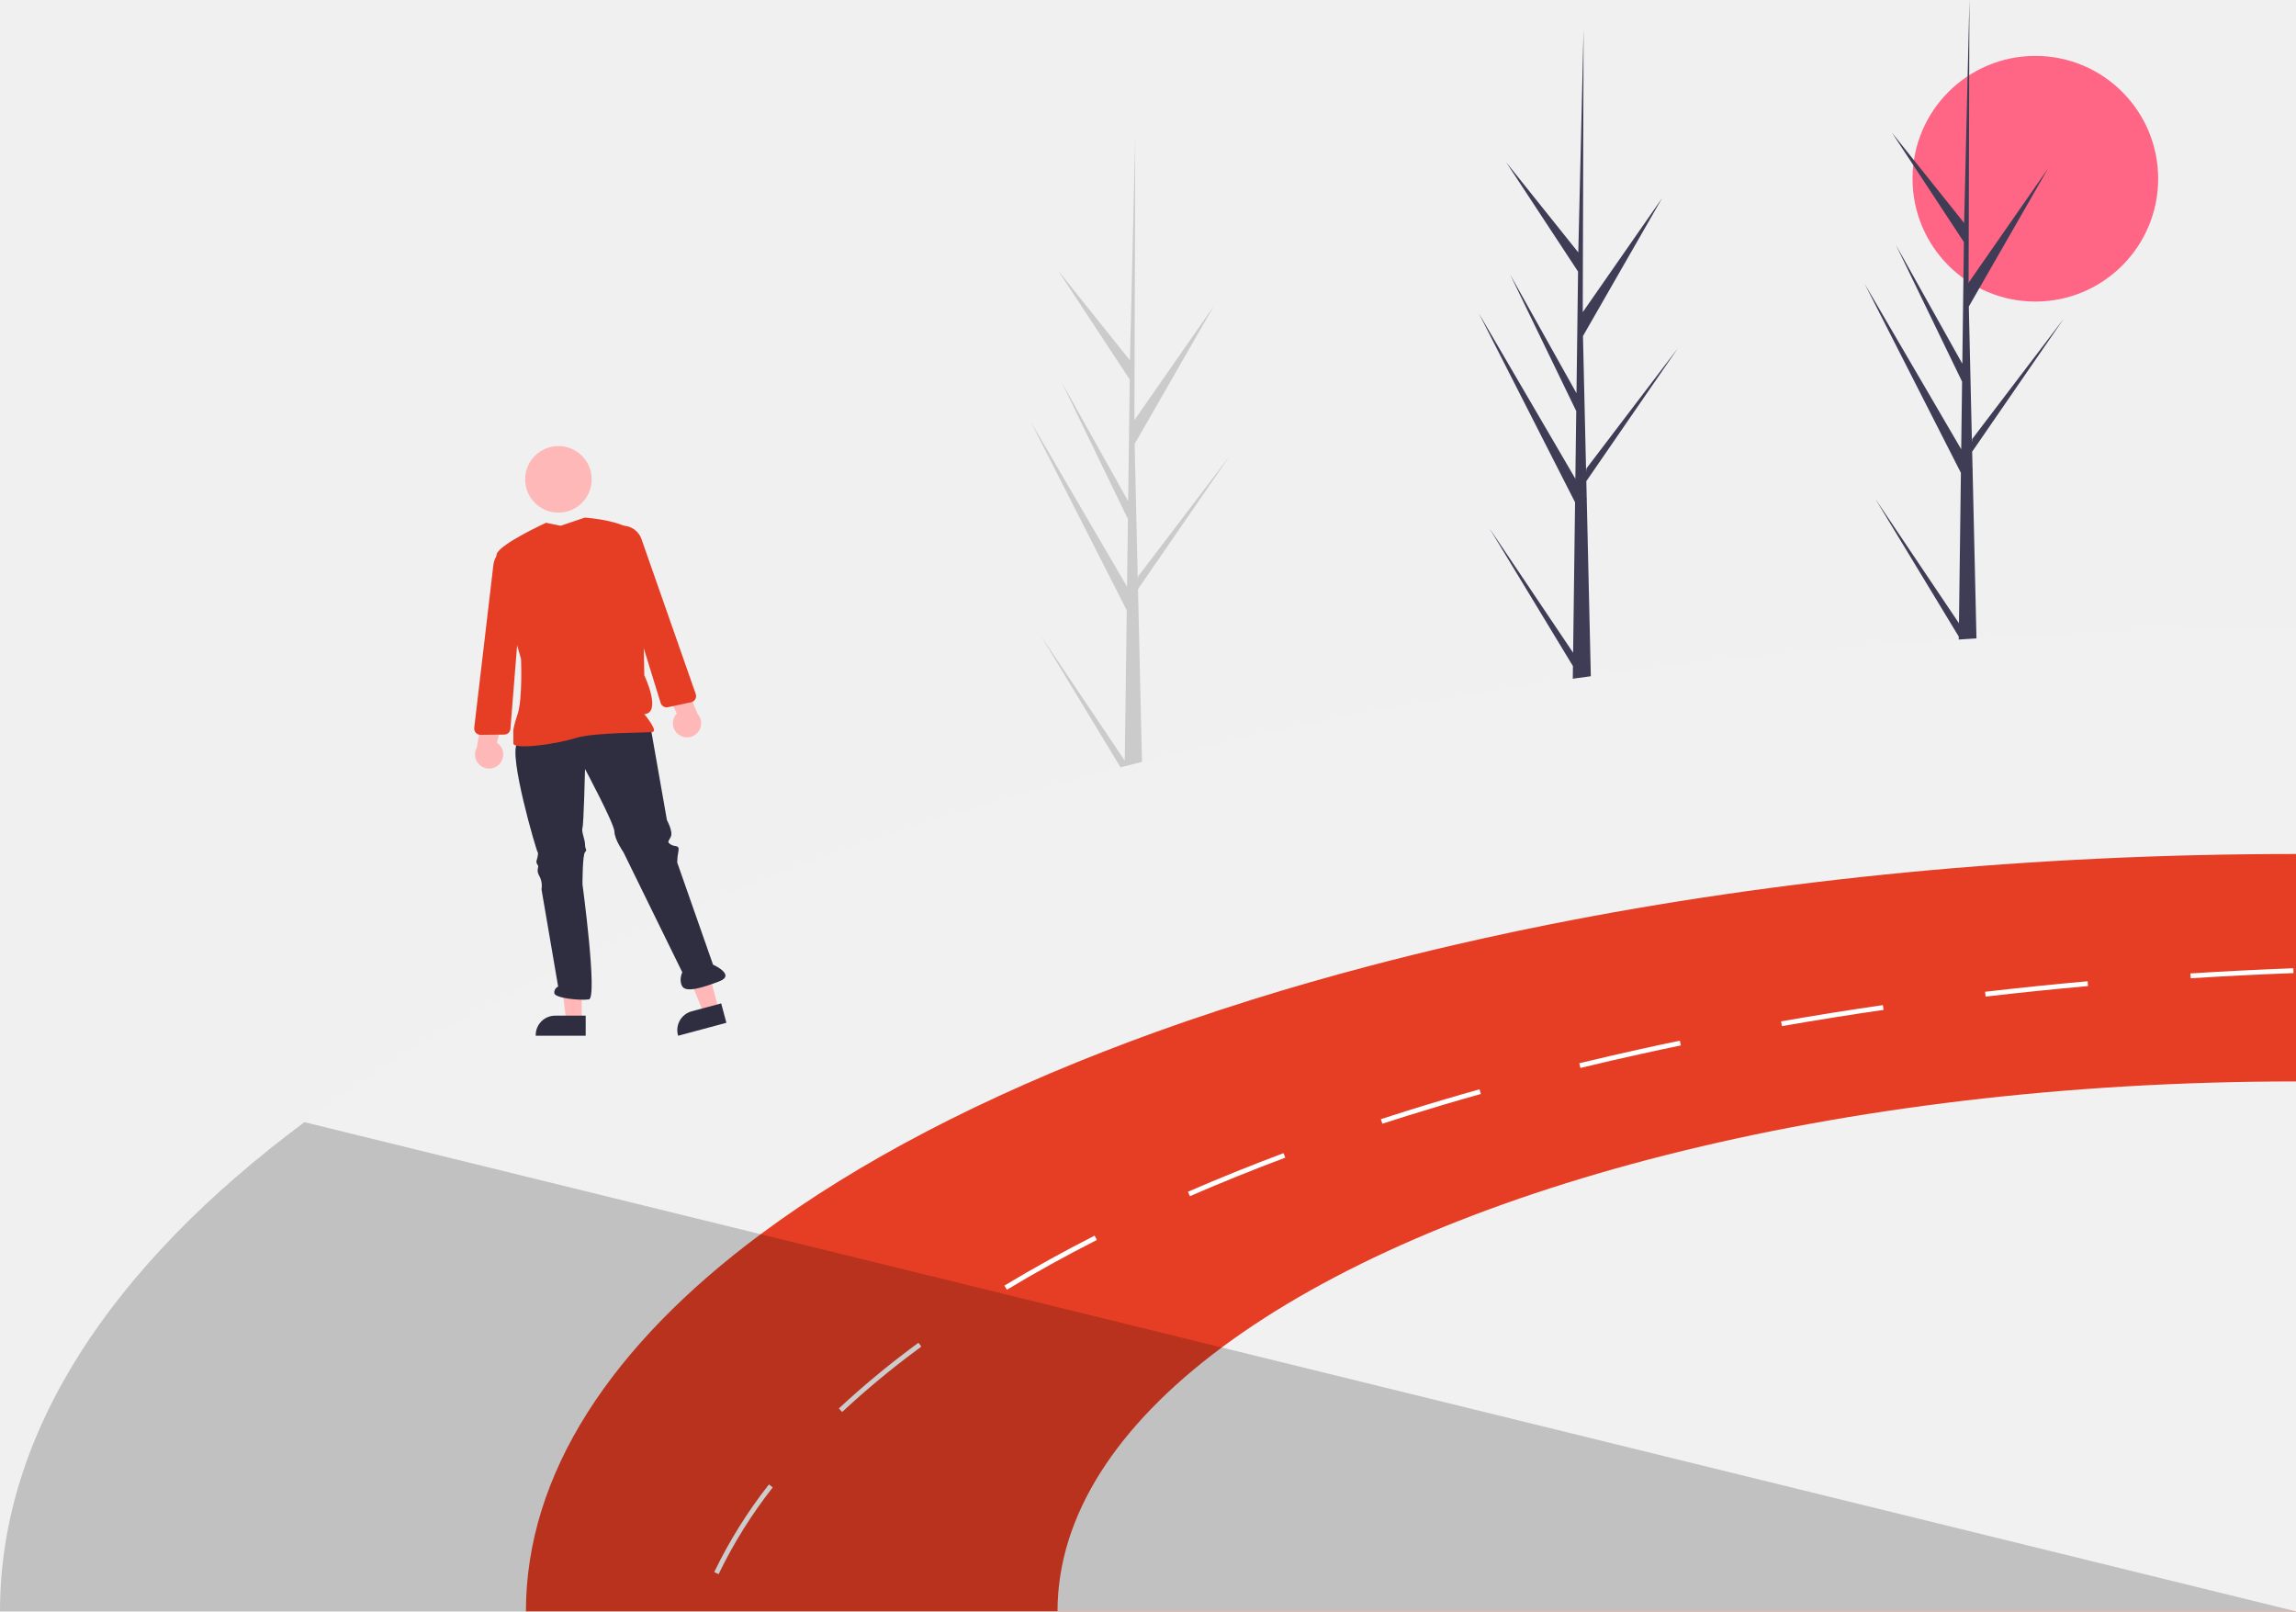
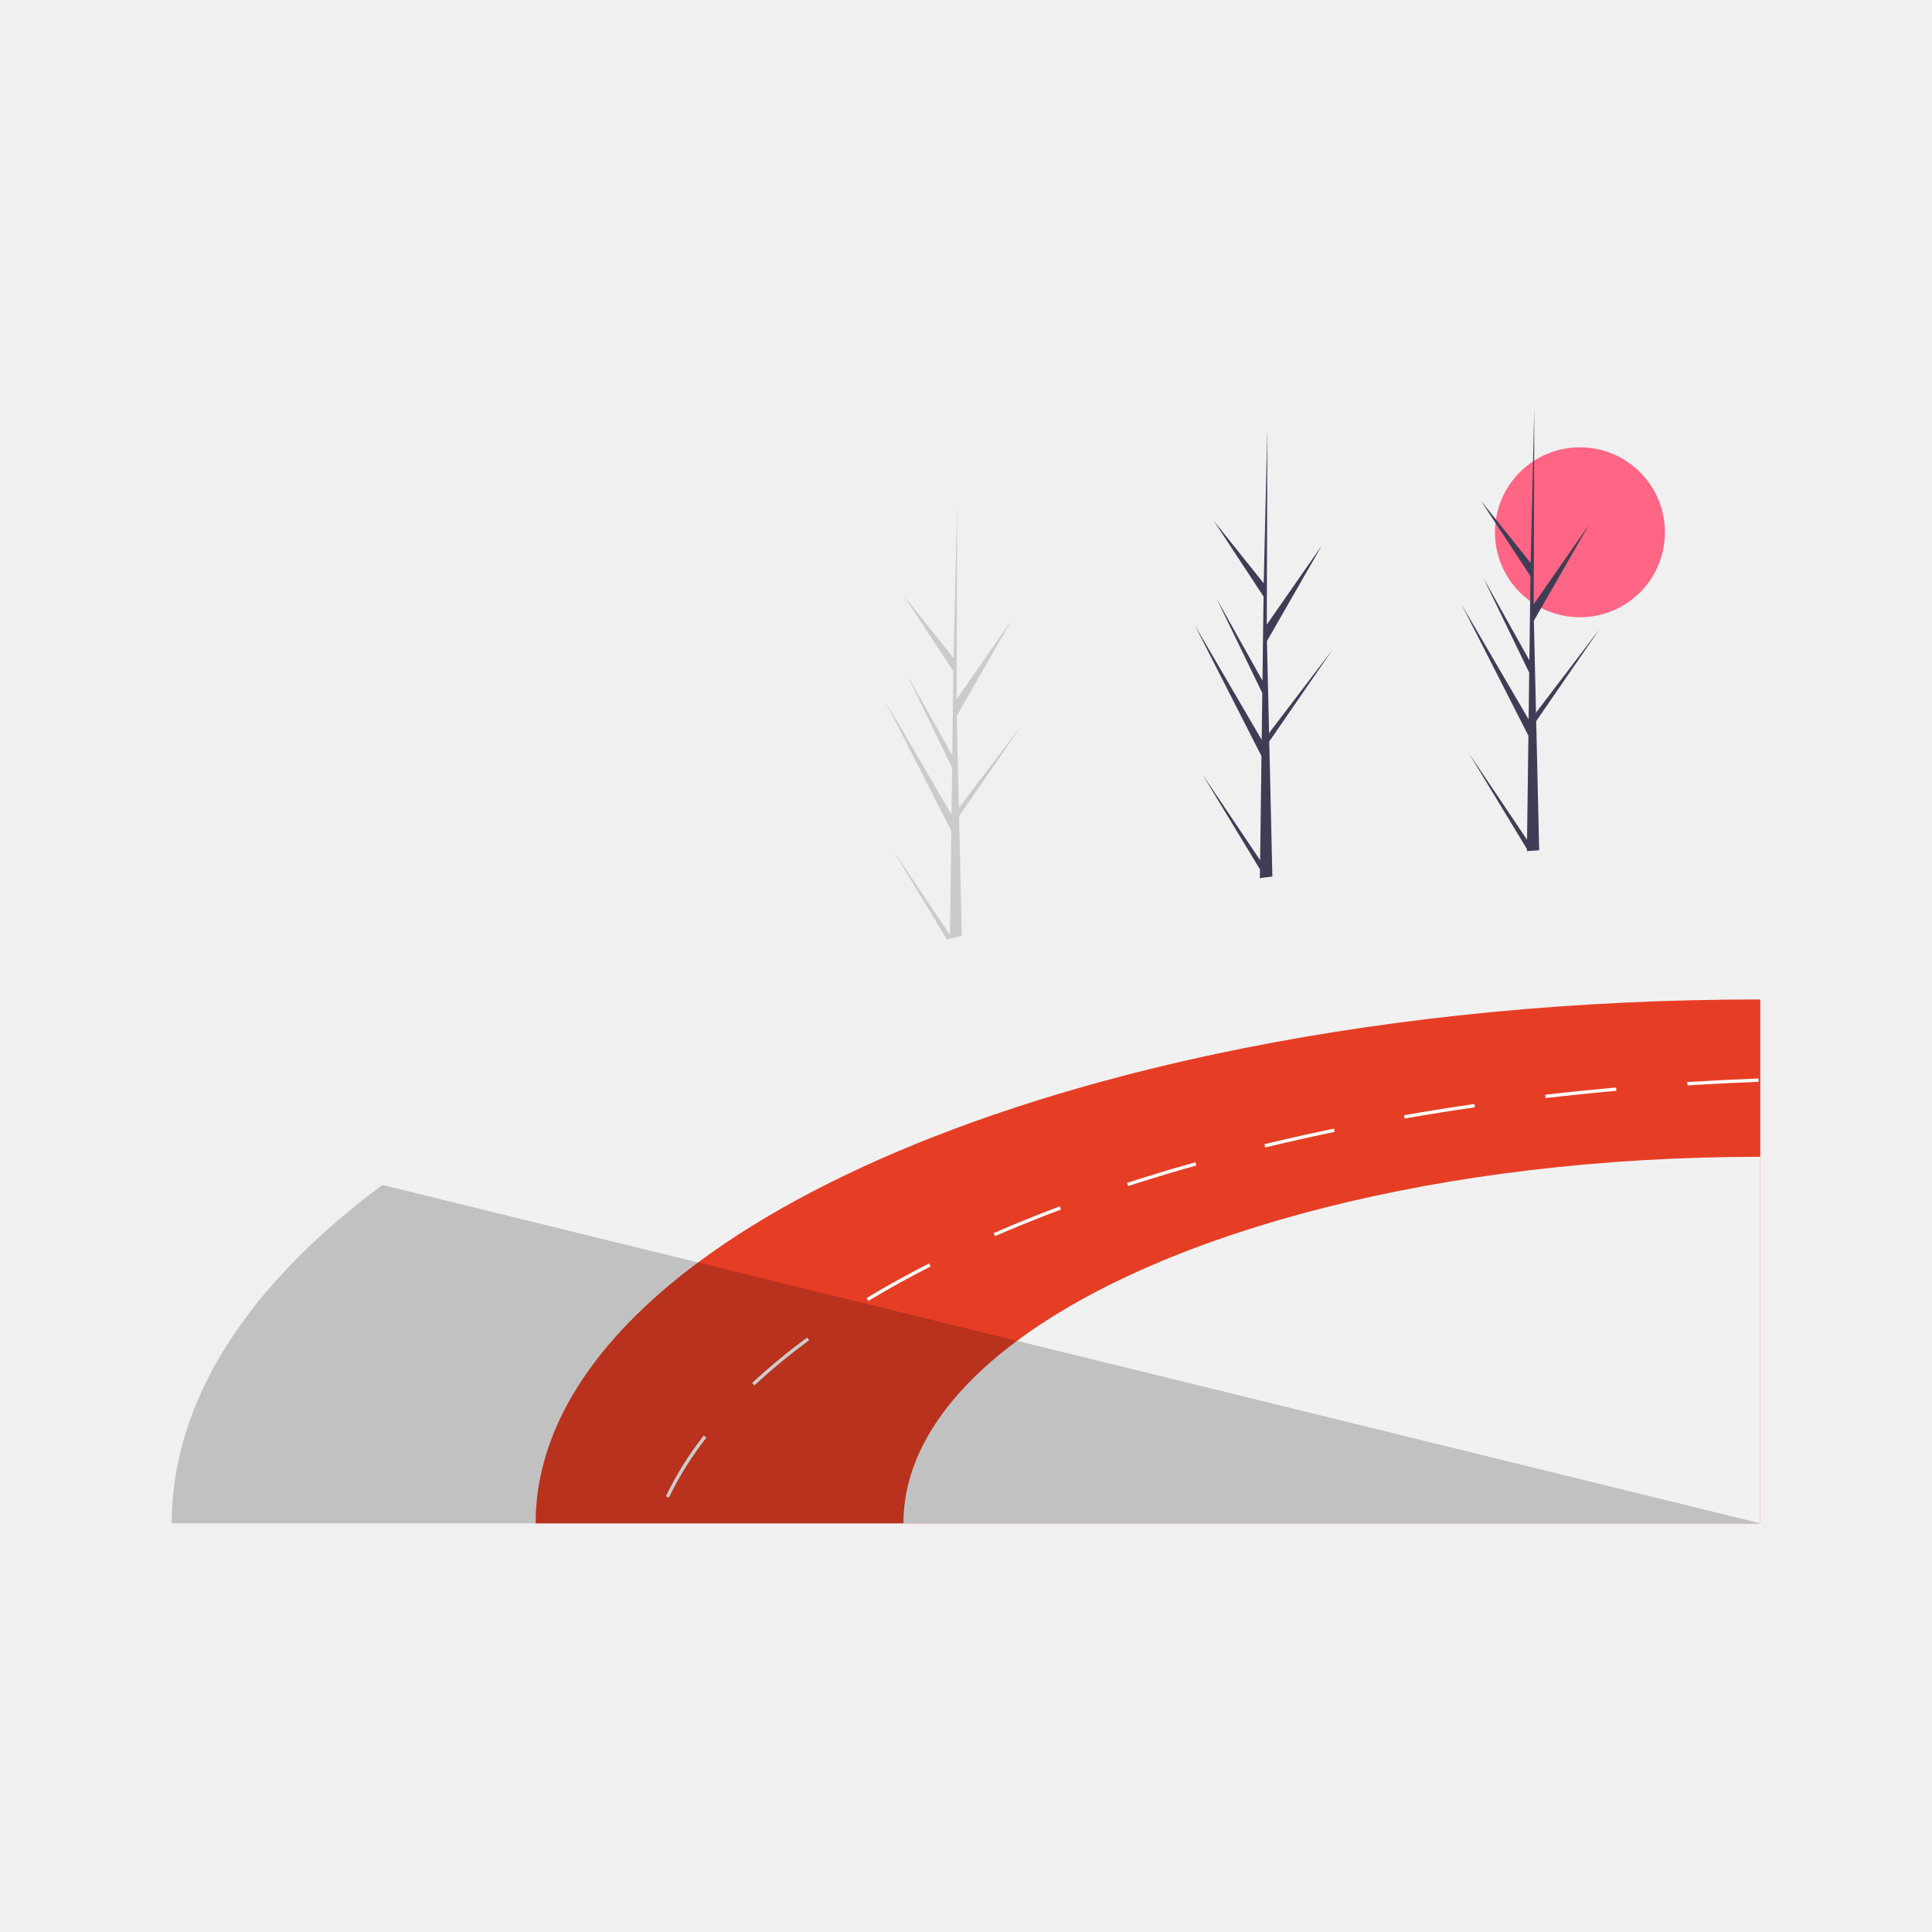
- <svg xmlns="http://www.w3.org/2000/svg" width="888" height="623.128" viewBox="0 0 888 623.128" role="img" artist="Katerina Limpitsouni" source="https://undraw.co/">
-   <circle cx="787.191" cy="69.115" r="47.5" fill="#ff6584" />
-   <path d="M765.174,332.688l-37.216-73.073,37.329,63.948.339-26.155L740.052,244.586l25.669,45.907.609-47.038-27.803-42.275L766.421,236.058l2.032-85.865.01-.357.001.363-.32,108.947,30.694-44.103L768.231,268.384l1.212,52.587.126-1.39,35.394-46.526-35.436,51.449.154,6.577.059.104-.044.537,1.605,69.602q-3.475.145-7.018.118l.068-5.415L732.058,342.73l32.358,48.12Z" transform="translate(-156 -138.4358)" fill="#3f3d56" />
-   <path d="M591.779,374.439l-37.216-73.073,37.329,63.948.339-26.155-25.574-52.823,25.669,45.907.609-47.038-27.803-42.275,27.895,34.878,2.032-85.865.01-.357.001.363-.32,108.947L625.443,256.794l-30.607,53.341,1.212,52.587.126-1.39,35.394-46.526-35.436,51.449.154,6.577.059.104-.044.537,1.605,69.602q-3.475.145-7.018.118l.068-5.415-32.292-53.296,32.358,48.12Z" transform="translate(-156 -138.4358)" fill="#cbcbcb" />
-   <path d="M914.401,321.288l-37.216-73.073L914.514,312.163l.339-26.155-25.575-52.823,25.669,45.907.609-47.038L887.753,189.779l27.895,34.878,2.032-85.865.01-.357.001.363-.32,108.947,30.694-44.103L917.457,256.983l1.212,52.587.126-1.39L954.189,261.654l-35.436,51.449.154,6.577.059.104-.044.537,1.605,69.602q-3.475.145-7.018.118l.068-5.415-32.292-53.297,32.358,48.12Z" transform="translate(-156 -138.4358)" fill="#3f3d56" />
-   <path d="M273.742,572.389a597.577,597.577,0,0,1,68.046-43.389c66.099-36.474,147.386-67.662,239.797-91.822q9.526-2.498,19.21-4.884,20.567-5.09,41.817-9.694,5.249-1.132,10.527-2.255,29.573-6.218,60.326-11.481c.412-.075.823-.14,1.244-.206q7.219-1.249,14.504-2.414c97.034-15.767,202.191-24.441,312.054-24.572.908-.009,1.825-.009,2.732-.009v379.903H156C156,692.686,198.837,628.093,273.742,572.389Z" transform="translate(-156 -138.4358)" fill="#f1f1f1" />
-   <path d="M450.182,615.723c37.841-28.137,86.292-53.336,143.025-74.586q9.446-3.551,19.201-6.934c.908-.318,1.825-.636,2.742-.954q12.422-4.267,25.321-8.309,21.798-6.812,44.83-12.876,16.487-4.356,33.555-8.3,5.483-1.282,11.013-2.489,12.571-2.798,25.442-5.352C843.035,478.443,940.855,468.683,1044,468.683V761.564H359.407C359.407,708.462,392.438,658.663,450.182,615.723Z" transform="translate(-156 -138.4358)" fill="#E63E25" />
-   <path d="M432.234,746.368l1.694.805a183.172,183.172,0,0,1,20.941-33.546l-1.478-1.151A185.611,185.611,0,0,0,432.234,746.368Zm48.199-63.274,1.282,1.366a335.313,335.313,0,0,1,28.914-24.011c.561-.421,1.132-.842,1.703-1.263l-1.114-1.506c-.571.421-1.142.842-1.712,1.273A338.727,338.727,0,0,0,480.434,683.095ZM544.465,635.588l.964,1.6c10.911-6.587,22.616-13.063,34.781-19.248l-.852-1.675C567.156,622.479,555.413,628.982,544.465,635.588Zm70.993-36.287.739,1.712c11.818-5.137,24.235-10.153,36.886-14.897l-.655-1.75C639.74,589.12,627.304,594.145,615.458,599.301Zm74.614-28.081.571,1.778c3.312-1.076,6.634-2.133,9.993-3.191,9.151-2.854,18.602-5.661,28.1-8.319l-.505-1.806c-9.516,2.667-18.986,5.474-28.156,8.347Q695.041,569.606,690.073,571.22Zm88.454-24.385c-3.921.898-7.869,1.834-11.725,2.77l.44,1.815c3.855-.926,7.795-1.862,11.715-2.77,3.715-.861,7.411-1.703,10.995-2.48,5.343-1.188,10.77-2.358,16.122-3.462l-.374-1.834c-5.371,1.113-10.798,2.274-16.151,3.462-3.584.786-7.299,1.628-11.023,2.498Zm66.324-13.427.328,1.843c12.885-2.255,26.116-4.37,39.31-6.279l-.271-1.853C871.004,529.037,857.763,531.152,844.85,533.407Zm78.9-11.444.215,1.862c13.044-1.516,26.369-2.882,39.609-4.07l-.168-1.862C950.156,519.081,936.813,520.447,923.75,521.963Zm79.415-7.093.112,1.871c13.138-.833,26.518-1.506,39.768-2.002l-.066-1.871C1029.702,513.373,1016.312,514.047,1003.165,514.87Z" transform="translate(-156 -138.4358)" fill="#fff" />
-   <path d="M628.521,659.524C711.201,598.037,866.306,556.641,1044,556.641V761.564H565.004C565.004,724.416,588.116,689.57,628.521,659.524Z" transform="translate(-156 -138.4358)" fill="#f1f1f1" />
-   <path d="M273.742,572.389l176.44,43.333,178.339,43.801L1044,761.564H156C156,692.686,198.837,628.093,273.742,572.389Z" transform="translate(-156 -138.4358)" opacity="0.2" style="isolation:isolate" />
-   <polygon points="224.992 394.724 218.997 394.723 216.144 371.598 224.993 371.598 224.992 394.724" fill="#ffb7b7" />
-   <path d="M382.521,538.971l-19.332-.001v-.245a7.525,7.525,0,0,1,7.525-7.525h0l11.808 0Z" transform="translate(-156 -138.4358)" fill="#2f2e41" />
-   <polygon points="277.959 390.307 272.168 391.862 263.417 370.266 271.964 367.972 277.959 390.307" fill="#ffb7b7" />
-   <path d="M436.942,533.96l-18.671,5.012-.063-.236a7.525,7.525,0,0,1,5.316-9.218l0-0,11.404-3.061Z" transform="translate(-156 -138.4358)" fill="#2f2e41" />
-   <path d="M356.026,425.91c-3.465,4.455,7.426,41.584,7.921,42.079s-.495,3.465-.495,3.465a2.444,2.444,0,0,0,.495,1.485c.495.495,0,.99,0,1.98s0,.99.99,2.97a7.877,7.877,0,0,1,.495,4.455l6.436,37.623a2.47,2.47,0,0,0-1.485,2.475c0,1.98,9.901,2.97,13.366,2.475s-2.475-44.554-2.475-44.554,0-11.386.99-12.376,0-.99,0-2.97-1.485-4.95-.99-6.436.99-22.772.99-22.772,11.386,21.287,11.386,24.257,3.465,7.921,3.465,7.921l22.772,46.455s-1.485,2.97,0,5.445,7.921.495,14.356-1.98-2.475-6.436-2.475-6.436l-13.861-39.524a25.265,25.265,0,0,1,.495-4.455c.495-2.475-1.485-1.485-2.97-2.475s-.99-.99,0-2.97-1.485-6.436-1.485-6.436l-6.436-36.633S359.491,421.455,356.026,425.91Z" transform="translate(-156 -138.4358)" fill="#2f2e41" />
-   <circle cx="215.976" cy="185.368" r="12.871" fill="#ffb8b8" />
-   <path d="M367.189,340.598s-17.559,8.046-19.044,12.006,9.366,40.633,9.366,40.633.658,15.42-1.322,21.36-1.649,6.857-1.649,6.857v4.455c0,2.475,15.841.495,23.762-1.98s28.218-1.98,30.198-2.475-3.311-6.857-3.311-6.857c6.931-.495,0-15,0-15s-.709-46.954-2.689-53.389-20.311-7.611-20.311-7.611l-9.332,3.155Z" transform="translate(-156 -138.4358)" fill="#E63E25" />
-   <path d="M418.635,422.628a5.43,5.43,0,0,1-.848-8.283L409.132,397.098l9.958,1.179,6.693,16.197a5.459,5.459,0,0,1-7.147,8.154Z" transform="translate(-156 -138.4358)" fill="#ffb8b8" />
-   <path d="M411.505,410.249l-10.09-32.663-11.516-24.971a7.662,7.662,0,0,1,5.492-10.729h0a7.703,7.703,0,0,1,8.696,4.987l21.001,59.943a2.43,2.43,0,0,1-1.786,3.18l-8.967,1.912a2.484,2.484,0,0,1-.517.055A2.416,2.416,0,0,1,411.505,410.249Z" transform="translate(-156 -138.4358)" fill="#E63E25" />
-   <path d="M349.158,433.907a5.43,5.43,0,0,0-.98-8.269l4.684-18.719-9.461,3.323-2.998,17.267a5.459,5.459,0,0,0,8.754,6.398Z" transform="translate(-156 -138.4358)" fill="#ffb8b8" />
-   <path d="M351.534,422.448a2.484,2.484,0,0,1-.517.059l-9.168.09a2.43,2.43,0,0,1-2.437-2.714l7.419-63.08a7.703,7.703,0,0,1,7.399-6.764h0a7.662,7.662,0,0,1,7.7,9.272l-5.791,26.882-2.722,34.077A2.416,2.416,0,0,1,351.534,422.448Z" transform="translate(-156 -138.4358)" fill="#E63E25" />
+ <svg xmlns="http://www.w3.org/2000/svg" version="1.1" width="1080" height="1080" viewBox="0 0 1080 1080" xml:space="preserve">
+   <defs>
+ </defs>
+   <g transform="matrix(1 0 0 1 540 540)" id="b9b5c836-c25e-4c0e-b797-016d6178c913">
+ </g>
+   <g transform="matrix(1 0 0 1 540 540)" id="9bc15ec9-bdea-4626-b5ef-19f7af5b5b56">
+     <rect style="stroke: none; stroke-width: 1; stroke-dasharray: none; stroke-linecap: butt; stroke-dashoffset: 0; stroke-linejoin: miter; stroke-miterlimit: 4; fill: rgb(255,255,255); fill-rule: nonzero; opacity: 1; visibility: hidden;" vector-effect="non-scaling-stroke" x="-540" y="-540" rx="0" ry="0" width="1080" height="1080" />
+   </g>
+   <g transform="matrix(1 0 0 1 883.19 297.55)">
+     <circle style="stroke: none; stroke-width: 1; stroke-dasharray: none; stroke-linecap: butt; stroke-dashoffset: 0; stroke-linejoin: miter; stroke-miterlimit: 4; fill: rgb(255,101,132); fill-rule: nonzero; opacity: 1;" vector-effect="non-scaling-stroke" cx="0" cy="0" r="47.5" />
+   </g>
+   <g transform="matrix(1 0 0 1 706.46 365.65)">
+     <path style="stroke: none; stroke-width: 1; stroke-dasharray: none; stroke-linecap: butt; stroke-dashoffset: 0; stroke-linejoin: miter; stroke-miterlimit: 4; fill: rgb(63,61,86); fill-rule: nonzero; opacity: 1;" vector-effect="non-scaling-stroke" transform=" translate(-766.46, -275.65)" d="M 765.174 332.688 L 727.958 259.615 L 765.288 323.564 L 765.626 297.408 L 740.052 244.586 L 765.721 290.493 L 766.33 243.455 L 738.526 201.179 L 766.421 236.058 L 768.453 150.193 L 768.463 149.836 L 768.464 150.199 L 768.144 259.146 L 798.838 215.043 L 768.231 268.384 L 769.443 320.971 L 769.568 319.581 L 804.963 273.055 L 769.527 324.503 L 769.68 331.08 L 769.739 331.184 L 769.695 331.721 L 771.3 401.323 Q 767.826 401.468 764.282 401.441 L 764.35 396.027 L 732.058 342.73 L 764.416 390.85 Z" stroke-linecap="round" />
+   </g>
+   <g transform="matrix(1 0 0 1 533.06 407.4)">
+     <path style="stroke: none; stroke-width: 1; stroke-dasharray: none; stroke-linecap: butt; stroke-dashoffset: 0; stroke-linejoin: miter; stroke-miterlimit: 4; fill: rgb(203,203,203); fill-rule: nonzero; opacity: 1;" vector-effect="non-scaling-stroke" transform=" translate(-593.07, -317.4)" d="M 591.779 374.439 L 554.563 301.366 L 591.893 365.314 L 592.232 339.159 L 566.657 286.336 L 592.326 332.244 L 592.935 285.206 L 565.132 242.93 L 593.026 277.808 L 595.058 191.944 L 595.068 191.587 L 595.069 191.95 L 594.749 300.897 L 625.443 256.794 L 594.836 310.135 L 596.048 362.722 L 596.174 361.332 L 631.568 314.805 L 596.132 366.254 L 596.285 372.831 L 596.345 372.935 L 596.301 373.472 L 597.906 443.074 Q 594.431 443.219 590.888 443.192 L 590.955 437.777 L 558.663 384.481 L 591.021 432.601 Z" stroke-linecap="round" />
+   </g>
+   <g transform="matrix(1 0 0 1 855.68 354.25)">
+     <path style="stroke: none; stroke-width: 1; stroke-dasharray: none; stroke-linecap: butt; stroke-dashoffset: 0; stroke-linejoin: miter; stroke-miterlimit: 4; fill: rgb(63,61,86); fill-rule: nonzero; opacity: 1;" vector-effect="non-scaling-stroke" transform=" translate(-915.69, -264.25)" d="M 914.401 321.288 L 877.185 248.215 L 914.514 312.163 L 914.853 286.008 L 889.278 233.185 L 914.947 279.092 L 915.556 232.054 L 887.753 189.779 L 915.647 224.657 L 917.679 138.792 L 917.69 138.436 L 917.69 138.798 L 917.37 247.745 L 948.064 203.643 L 917.457 256.983 L 918.669 309.571 L 918.795 308.18 L 954.189 261.654 L 918.753 313.103 L 918.907 319.68 L 918.966 319.784 L 918.922 320.321 L 920.527 389.923 Q 917.052 390.068 913.509 390.041 L 913.576 384.626 L 881.284 331.33 L 913.643 379.449 Z" stroke-linecap="round" />
+   </g>
+   <g transform="matrix(1 0 0 1 540 661.62)">
+     <path style="stroke: none; stroke-width: 1; stroke-dasharray: none; stroke-linecap: butt; stroke-dashoffset: 0; stroke-linejoin: miter; stroke-miterlimit: 4; fill: rgb(241,241,241); fill-rule: nonzero; opacity: 1;" vector-effect="non-scaling-stroke" transform=" translate(-600, -571.61)" d="M 273.742 572.389 C 295.42 556.409 318.154 541.913 341.788 529 C 407.887 492.526 489.173 461.338 581.585 437.178 Q 591.111 434.679 600.795 432.293 Q 621.363 427.203 642.613 422.599 Q 647.862 421.467 653.14 420.344 Q 682.713 414.126 713.466 408.863 C 713.877 408.788 714.289 408.722 714.71 408.657 Q 721.929 407.408 729.214 406.243 C 826.248 390.476 931.405 381.802 1041.268 381.671 C 1042.175 381.661 1043.092 381.661 1044 381.661 L 1044 761.564 L 156 761.564 C 156 692.686 198.837 628.093 273.742 572.389 Z" stroke-linecap="round" />
+   </g>
+   <g transform="matrix(1 0 0 1 641.71 705.13)">
+     <path style="stroke: none; stroke-width: 1; stroke-dasharray: none; stroke-linecap: butt; stroke-dashoffset: 0; stroke-linejoin: miter; stroke-miterlimit: 4; fill: rgb(230,62,37); fill-rule: nonzero; opacity: 1;" vector-effect="non-scaling-stroke" transform=" translate(-701.7, -615.12)" d="M 450.182 615.723 C 488.022 587.585 536.474 562.386 593.207 541.136 Q 602.653 537.585 612.408 534.202 C 613.315 533.884 614.232 533.566 615.149 533.248 Q 627.571 528.981 640.47 524.939 Q 662.268 518.127 685.3 512.063 Q 701.788 507.708 718.855 503.763 Q 724.339 502.482 729.869 501.274 Q 742.44 498.477 755.311 495.922 C 843.035 478.443 940.855 468.683 1044 468.683 L 1044 761.564 L 359.407 761.564 C 359.407 708.462 392.438 658.663 450.182 615.723 Z" stroke-linecap="round" />
+   </g>
+   <g transform="matrix(1 0 0 1 677.64 720.03)">
+     <path style="stroke: none; stroke-width: 1; stroke-dasharray: none; stroke-linecap: butt; stroke-dashoffset: 0; stroke-linejoin: miter; stroke-miterlimit: 4; fill: rgb(255,255,255); fill-rule: nonzero; opacity: 1;" vector-effect="non-scaling-stroke" transform=" translate(-737.64, -630.02)" d="M 432.234 746.368 L 433.928 747.173 C 439.678 735.268 446.699 724.021 454.87 713.627 L 453.391 712.476 C 445.14 722.979 438.047 734.343 432.234 746.368 Z M 480.434 683.095 L 481.716 684.461 C 490.897 675.923 500.55 667.907 510.629 660.45 C 511.191 660.029 511.761 659.608 512.332 659.187 L 511.219 657.68 C 510.648 658.101 510.077 658.523 509.506 658.953 C 499.374 666.453 489.668 674.513 480.434 683.095 Z M 544.465 635.588 L 545.429 637.188 C 556.339 630.601 568.045 624.125 580.21 617.94 L 579.358 616.265 C 567.156 622.479 555.413 628.982 544.465 635.588 Z M 615.458 599.301 L 616.197 601.013 C 628.016 595.876 640.433 590.861 653.084 586.116 L 652.429 584.367 C 639.74 589.12 627.304 594.145 615.458 599.301 Z M 690.073 571.22 L 690.643 572.998 C 693.956 571.921 697.278 570.864 700.637 569.807 C 709.788 566.953 719.239 564.146 728.737 561.488 L 728.231 559.682 C 718.715 562.349 709.246 565.156 700.076 568.029 Q 695.041 569.606 690.073 571.22 Z M 778.526 546.835 C 774.606 547.733 770.657 548.669 766.802 549.605 L 767.242 551.42 C 771.097 550.493 775.036 549.558 778.957 548.65 C 782.672 547.789 786.368 546.947 789.952 546.17 C 795.295 544.982 800.722 543.812 806.074 542.708 L 805.7 540.874 C 800.329 541.988 794.902 543.148 789.549 544.336 C 785.965 545.122 782.251 545.965 778.526 546.835 Z M 844.85 533.407 L 845.178 535.251 C 858.063 532.995 871.294 530.881 884.488 528.972 L 884.216 527.119 C 871.004 529.037 857.763 531.152 844.85 533.407 Z M 923.75 521.963 L 923.966 523.825 C 937.01 522.31 950.334 520.943 963.575 519.755 L 963.406 517.893 C 950.156 519.081 936.813 520.447 923.75 521.963 Z M 1003.165 514.87 L 1003.277 516.742 C 1016.415 515.909 1029.796 515.235 1043.046 514.739 L 1042.98 512.868 C 1029.702 513.373 1016.312 514.047 1003.165 514.87 Z" stroke-linecap="round" />
+   </g>
+   <g transform="matrix(1 0 0 1 744.5 749.11)">
+     <path style="stroke: none; stroke-width: 1; stroke-dasharray: none; stroke-linecap: butt; stroke-dashoffset: 0; stroke-linejoin: miter; stroke-miterlimit: 4; fill: rgb(241,241,241); fill-rule: nonzero; opacity: 1;" vector-effect="non-scaling-stroke" transform=" translate(-804.5, -659.1)" d="M 628.521 659.524 C 711.201 598.037 866.306 556.641 1044 556.641 L 1044 761.564 L 565.004 761.564 C 565.004 724.416 588.116 689.57 628.521 659.524 Z" stroke-linecap="round" />
+   </g>
+   <g transform="matrix(1 0 0 1 540 756.98)">
+     <path style="stroke: none; stroke-width: 1; stroke-dasharray: none; stroke-linecap: butt; stroke-dashoffset: 0; stroke-linejoin: miter; stroke-miterlimit: 4; fill: rgb(0,0,0); fill-rule: nonzero; opacity: 0.2;" vector-effect="non-scaling-stroke" transform=" translate(-600, -666.98)" d="M 273.742 572.389 L 450.182 615.723 L 628.521 659.524 L 1044 761.564 L 156 761.564 C 156 692.686 198.837 628.093 273.742 572.389 Z" stroke-linecap="round" />
+   </g>
</svg>
